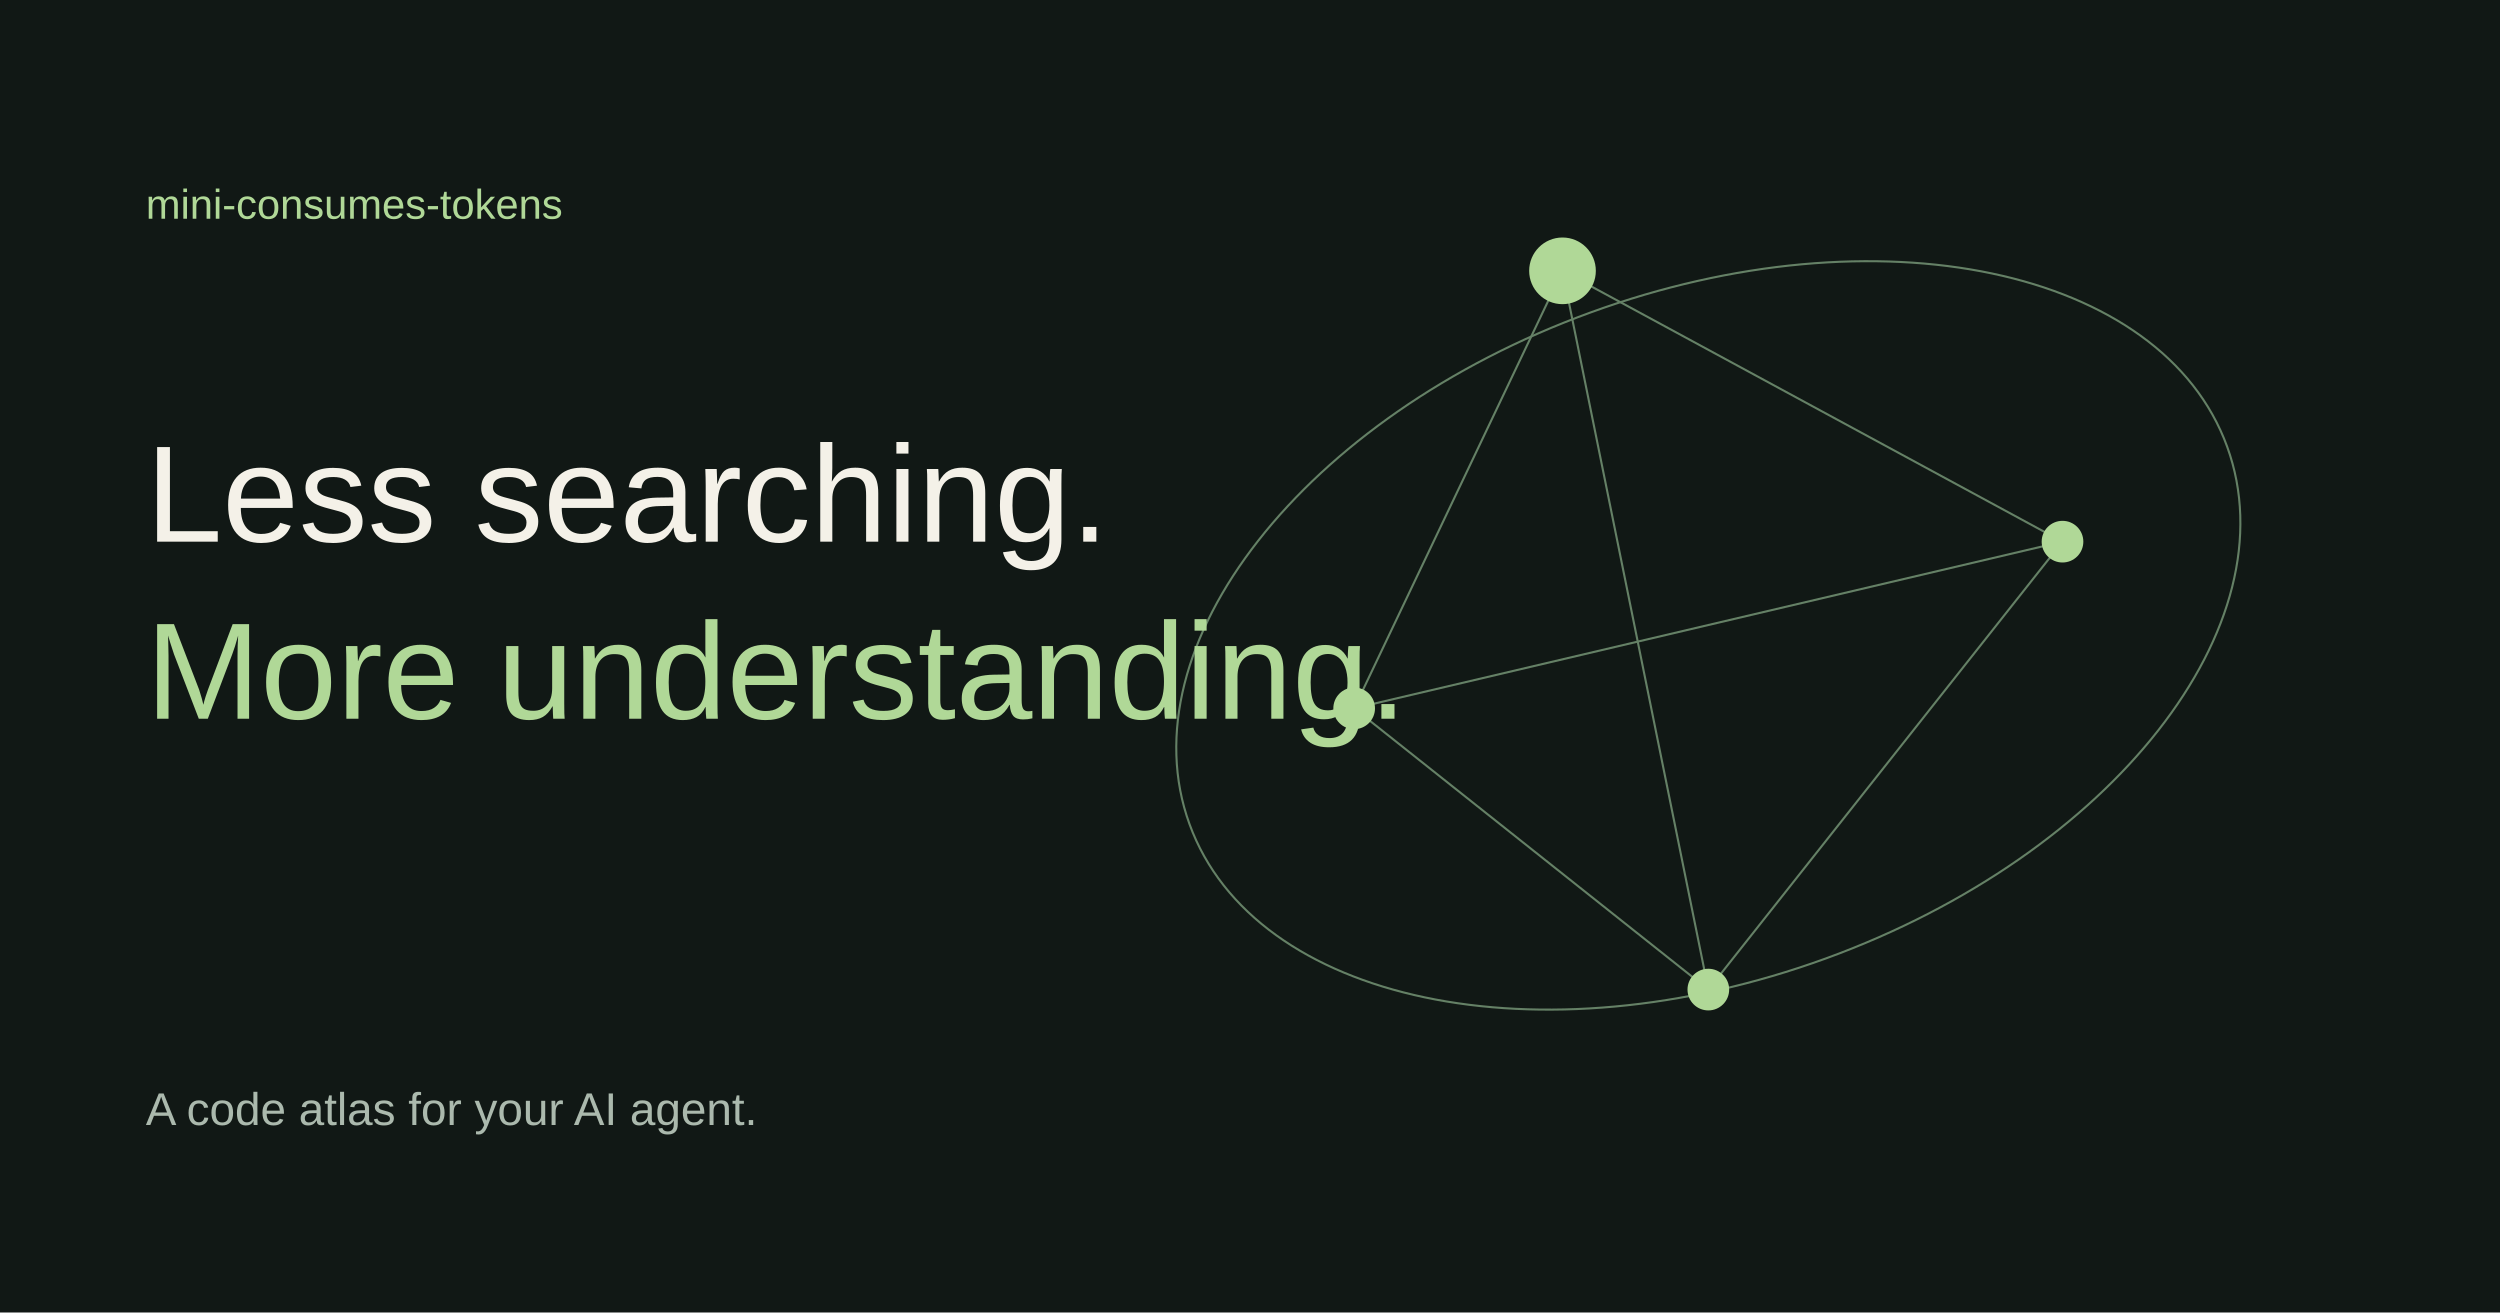
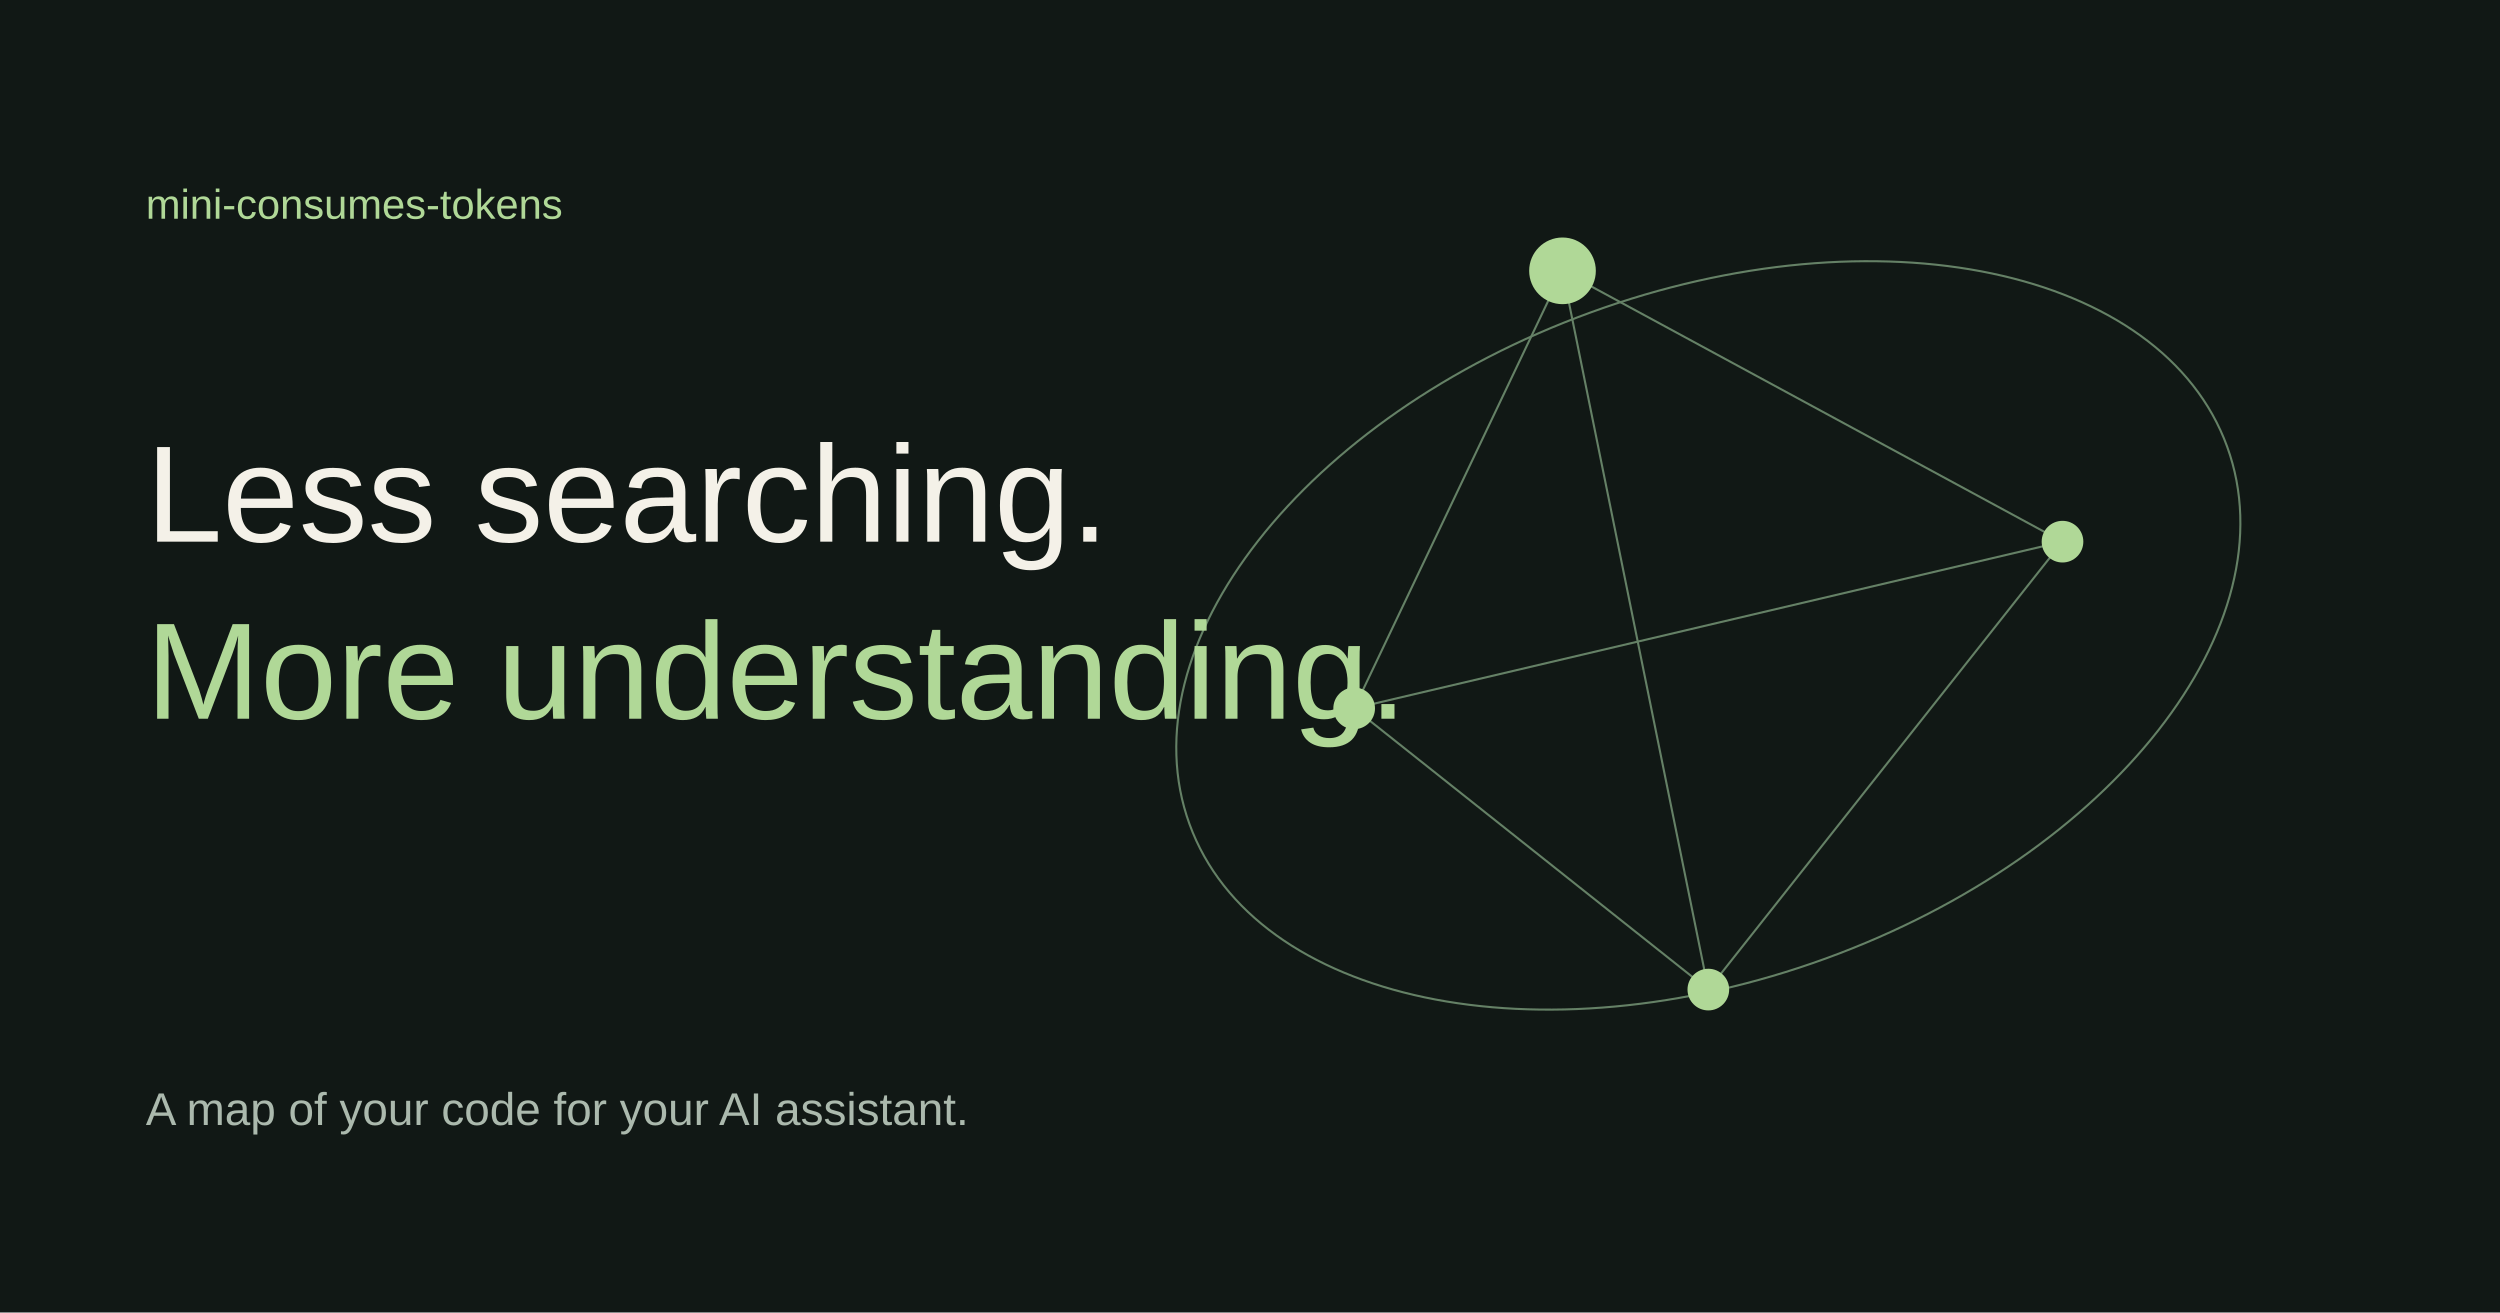
<svg xmlns="http://www.w3.org/2000/svg" width="1200" height="630" viewBox="0 0 1200 630">
  <rect width="1200" height="630" fill="#111815" />
  <g fill="none" stroke="#658166">
    <path d="M750 130L990 260L820 475L650 340Z M750 130L820 475M650 340L990 260" />
    <ellipse cx="820" cy="305" rx="265" ry="165" transform="rotate(-20 820 305)" />
  </g>
  <g fill="#b0d897">
    <circle cx="750" cy="130" r="16" />
    <circle cx="990" cy="260" r="10" />
    <circle cx="820" cy="475" r="10" />
    <circle cx="650" cy="340" r="10" />
  </g>
  <g font-family="Arial,sans-serif">
    <text x="70" y="105" fill="#b0d897" font-size="20">mini-consumes-tokens</text>
    <text x="70" y="260" fill="#f4f1e8" font-size="66">Less searching.</text>
    <text x="70" y="345" fill="#b0d897" font-size="66">More understanding.</text>
-     <text x="70" y="540" fill="#abb9ad" font-size="22">A code atlas for your AI agent.</text>
+     <text x="70" y="540" fill="#abb9ad" font-size="22">A map of your code for your AI assistant.</text>
  </g>
</svg>
